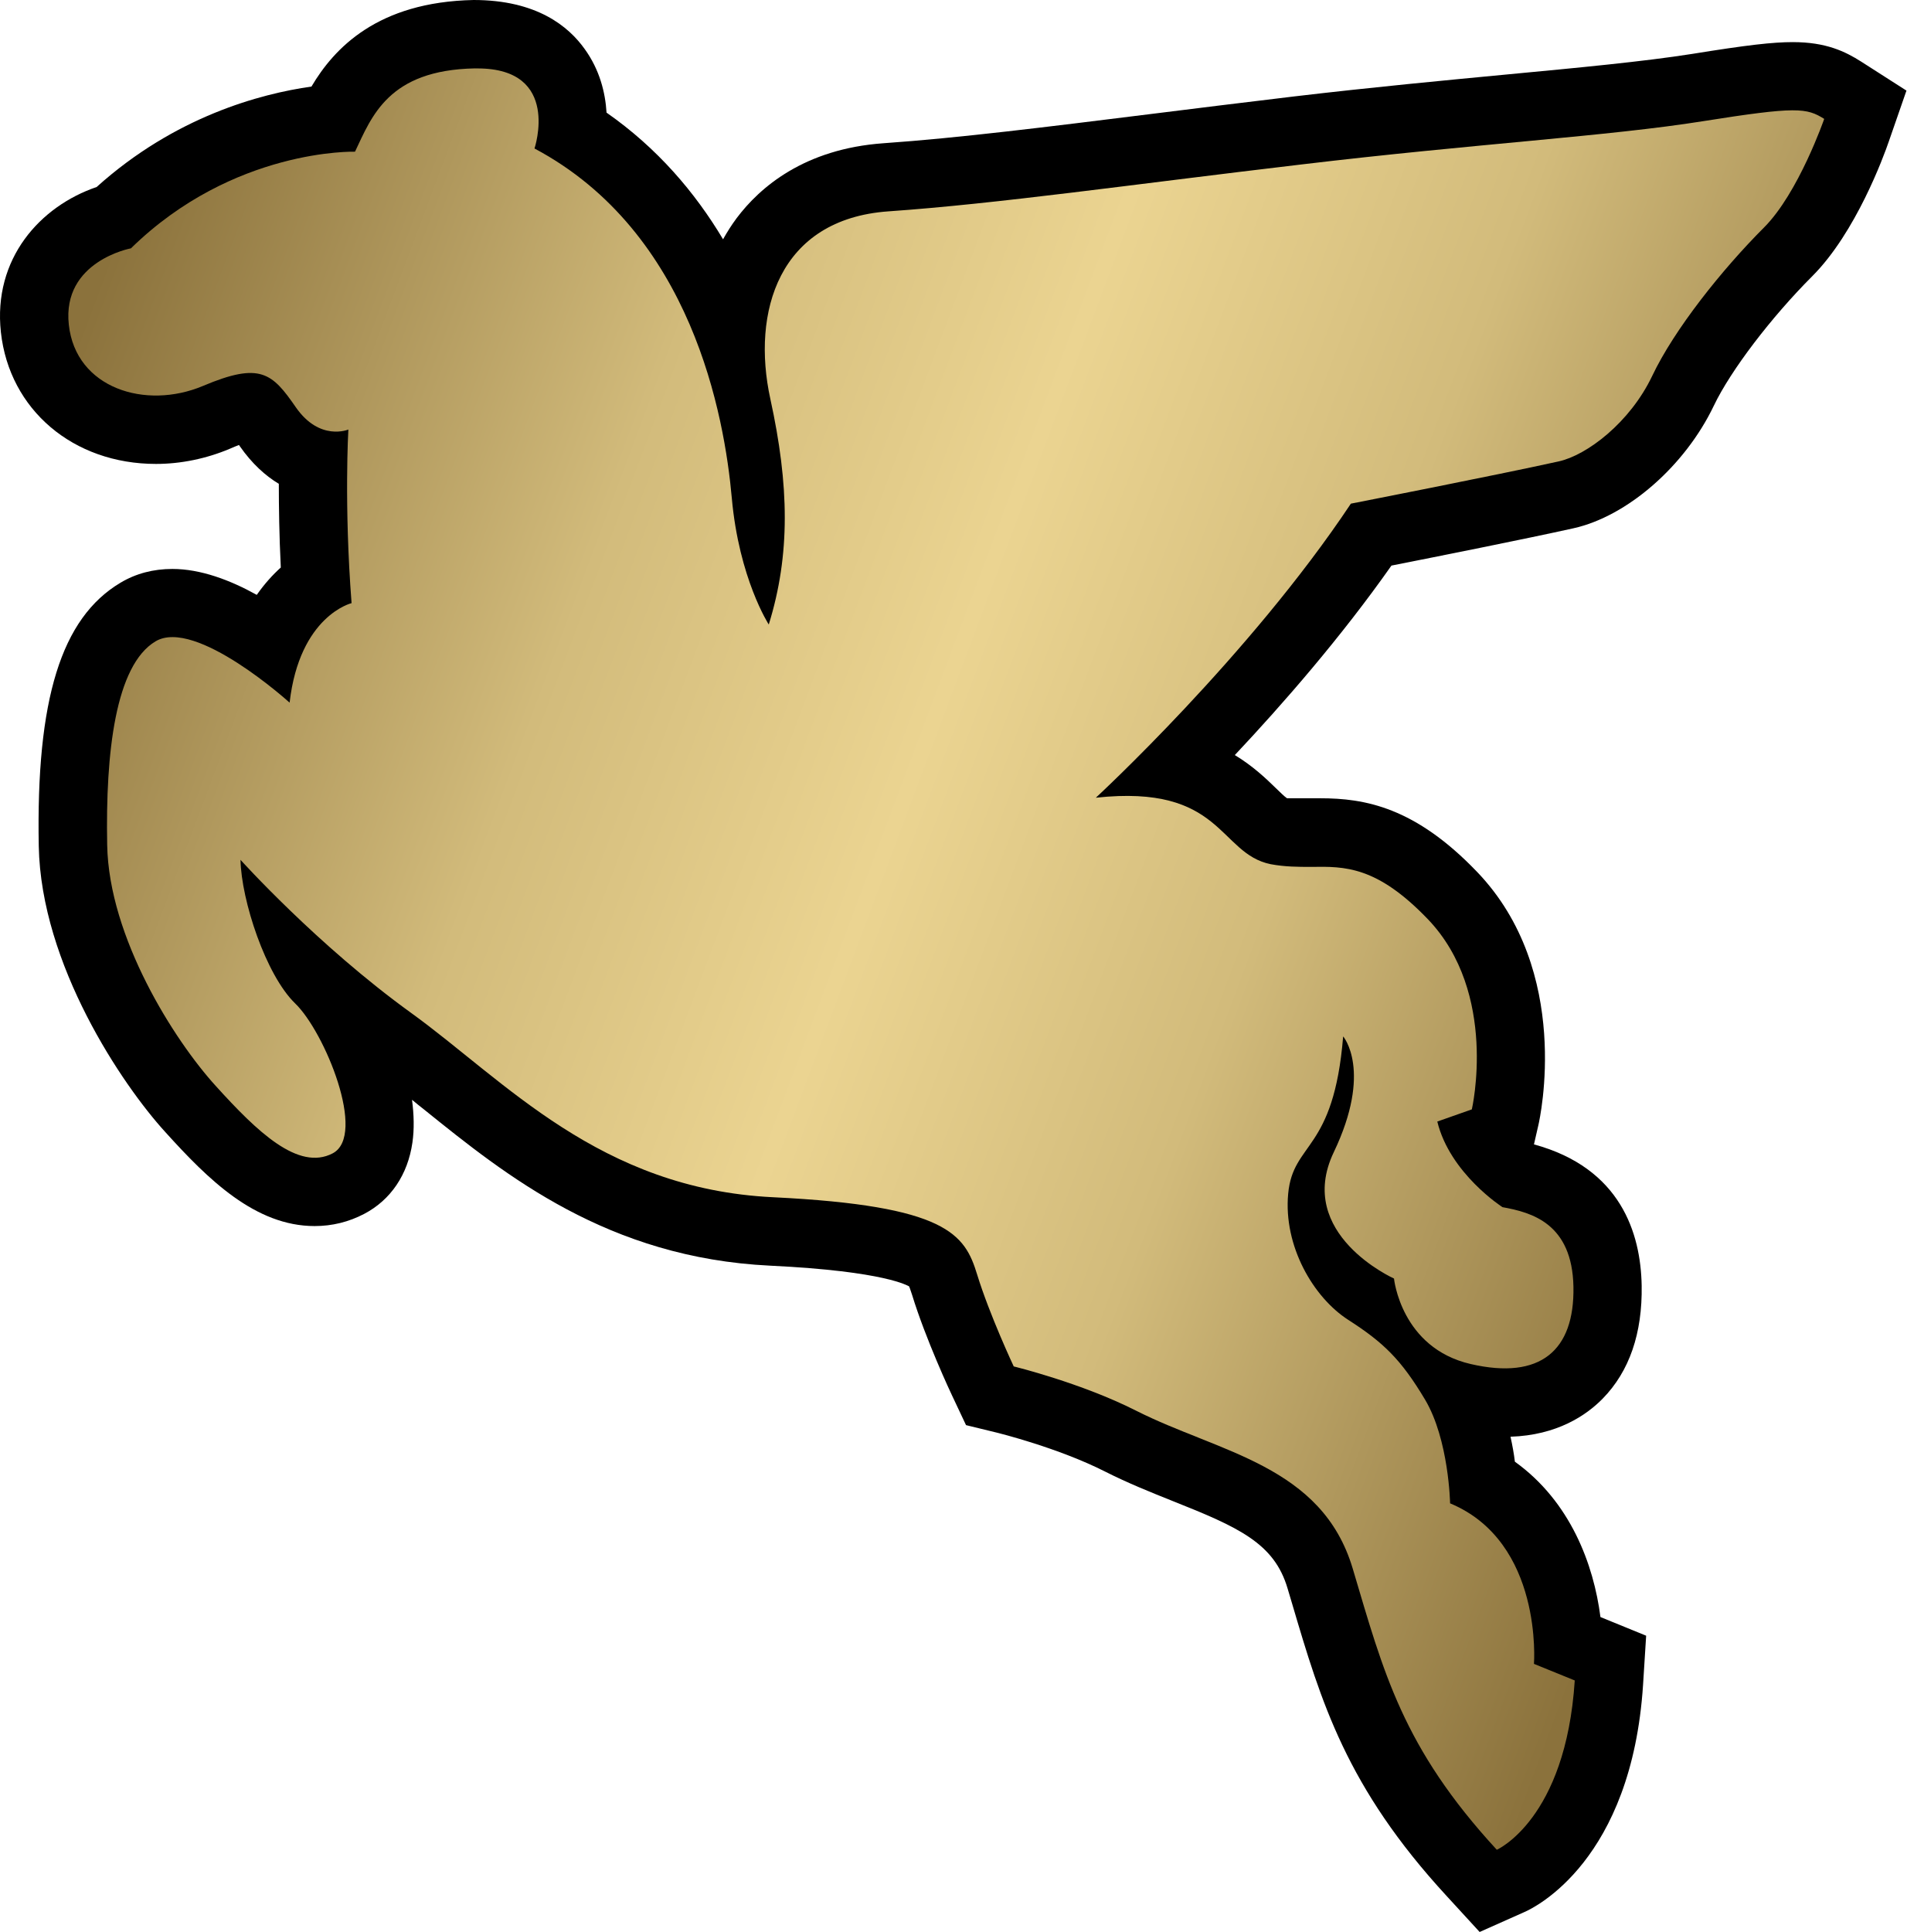
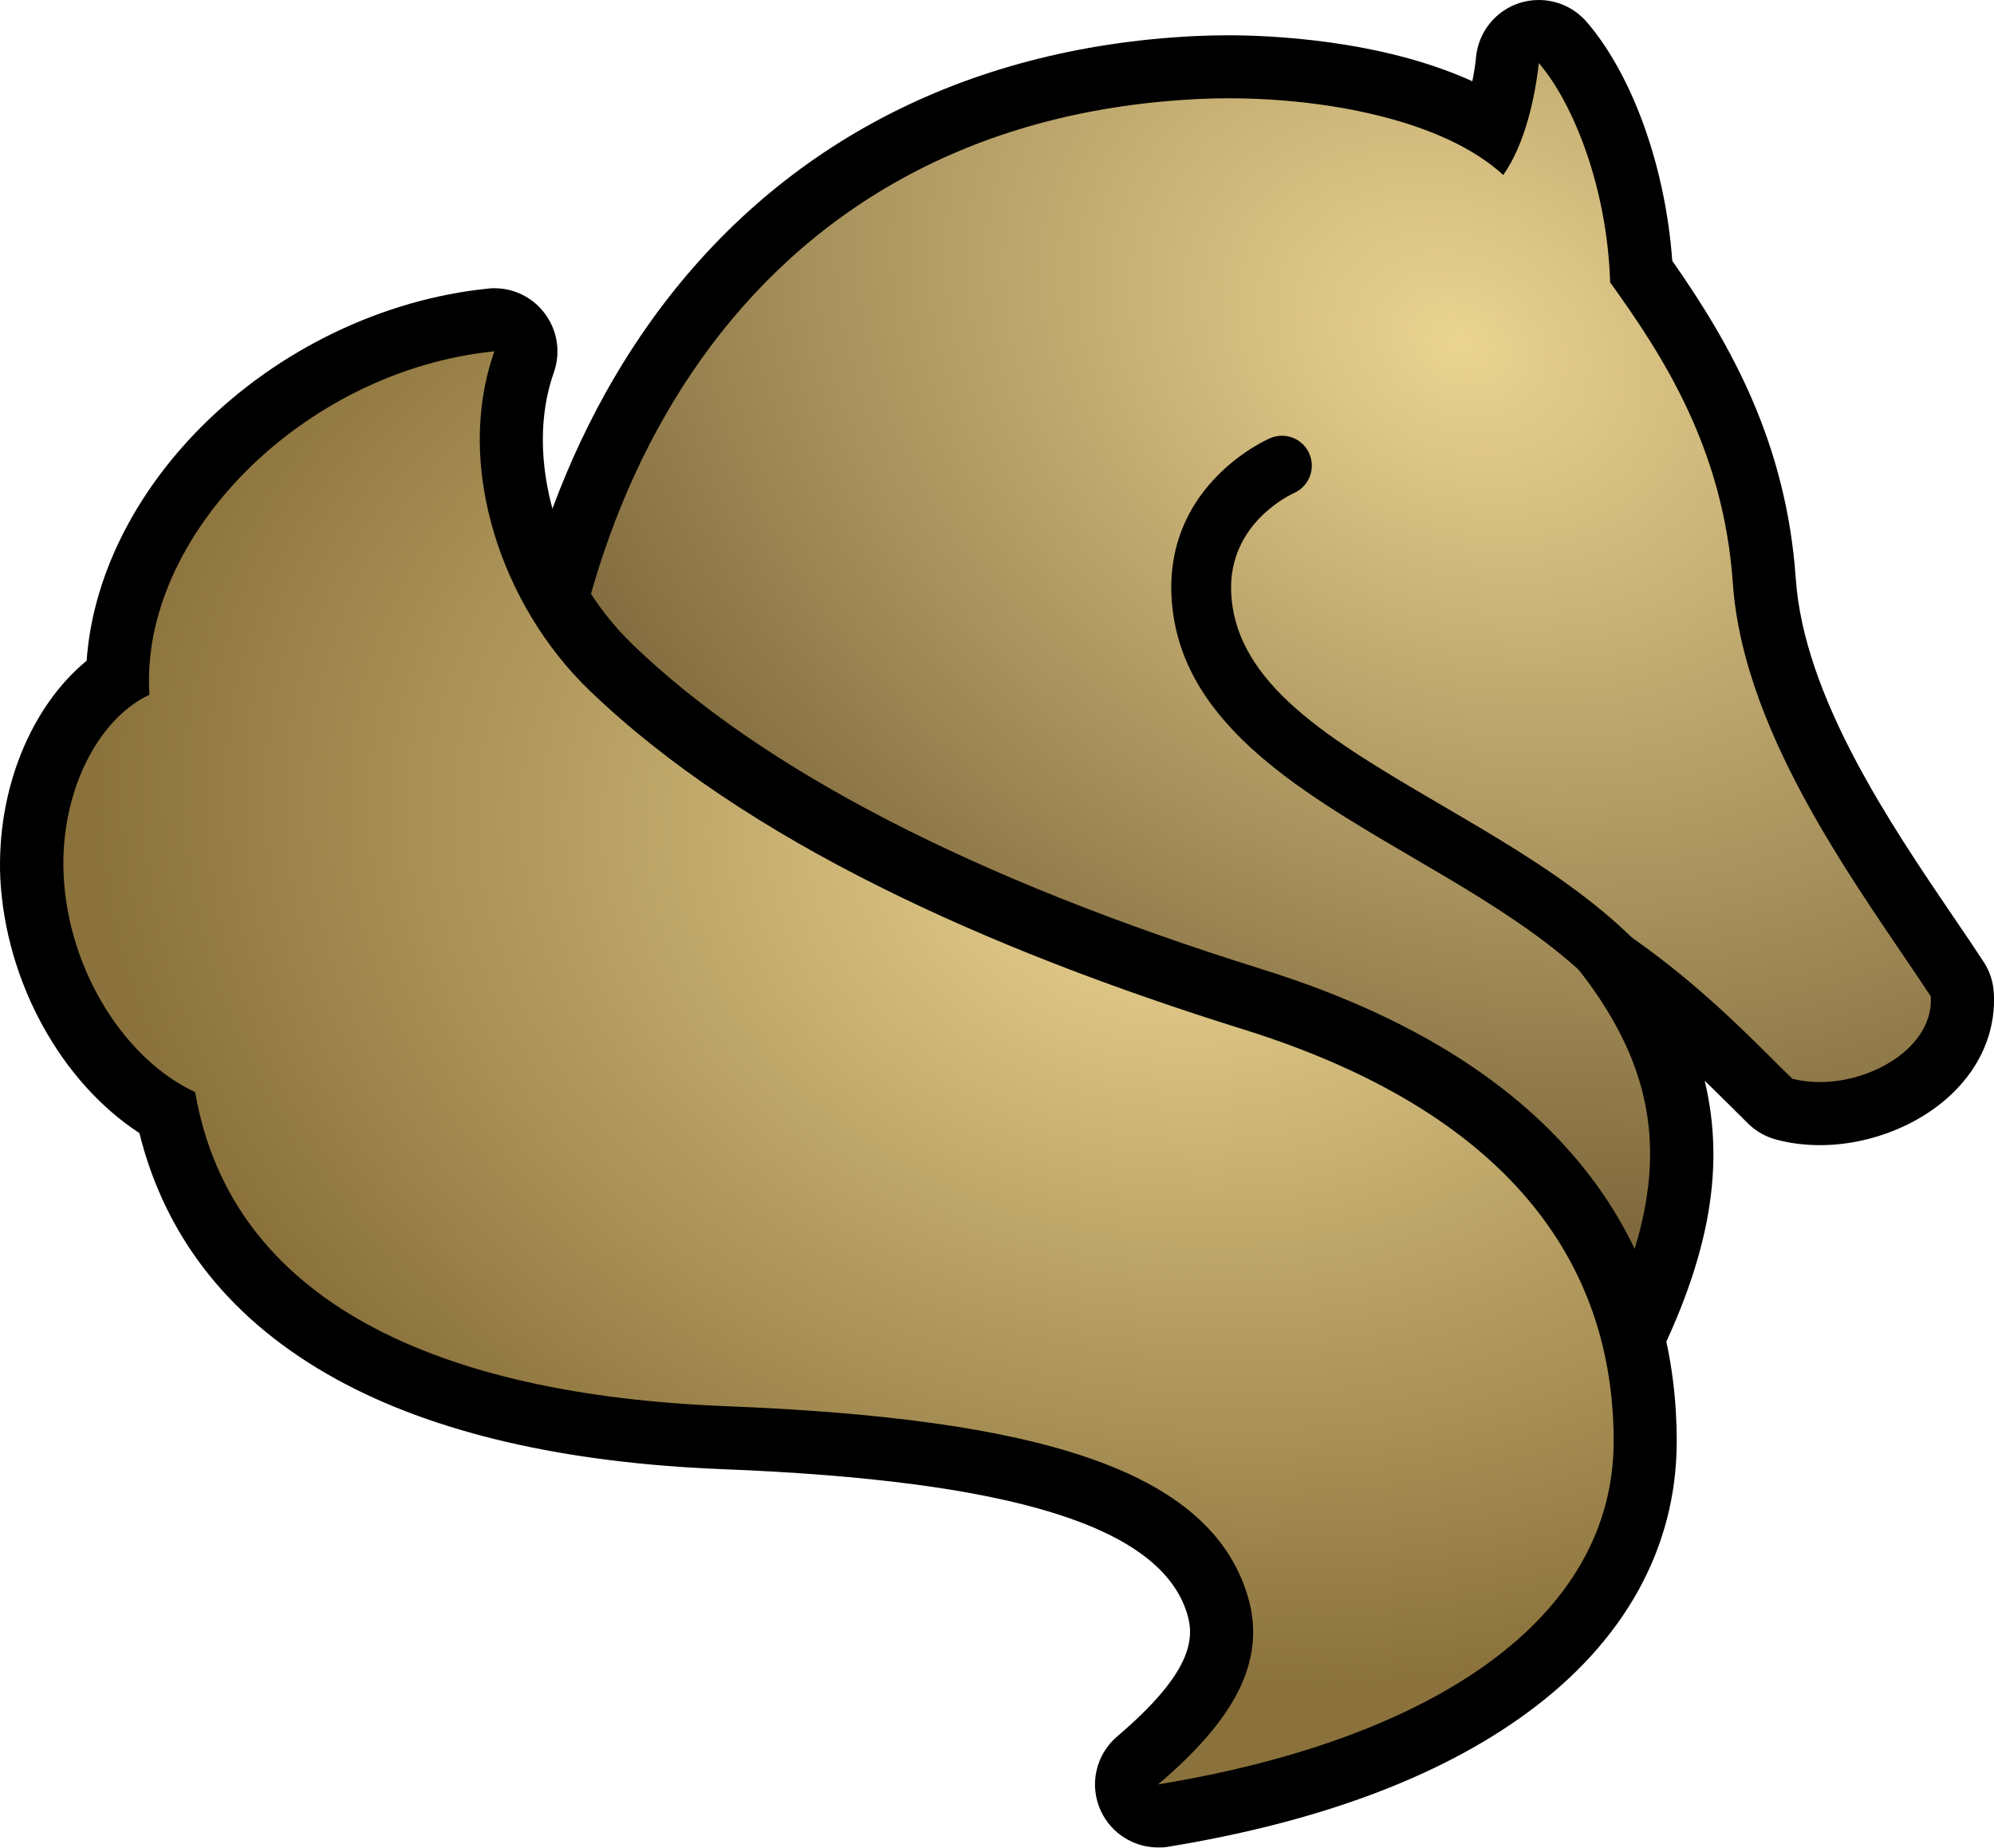
- <svg xmlns="http://www.w3.org/2000/svg" version="1.1" id="Layer_1" x="0px" y="0px" width="1010.6" height="1024">
-   <defs id="defs21" />
-   <g id="g16" transform="matrix(20.479,0,0,20.479,-0.03449,0)">
-     <path d="M 38.302,50.002 37.448,49.071 C 34.85,46.252 34.199,44.049 33.447,41.502 L 33.329,41.106 C 32.983,39.941 32.07,39.529 30.35,38.846 29.781,38.618 29.196,38.384 28.611,38.088 27.39,37.469 25.843,37.089 25.828,37.084 l -0.821,-0.2 -0.362,-0.768 c -0.03,-0.06 -0.684,-1.458 -1.036,-2.609 -0.05,-0.156 -0.07,-0.205 -0.08,-0.218 -0.02,0 -0.57,-0.387 -3.592,-0.532 -4.197,-0.203 -6.837,-2.332 -8.959,-4.042 -0.104,-0.08 -0.209,-0.167 -0.311,-0.251 0.05,0.385 0.06,0.762 0.01,1.107 -0.119,0.831 -0.563,1.487 -1.249,1.846 C 9.029,31.626 8.6,31.732 8.146,31.732 6.611,31.732 5.39,30.528 4.275,29.293 3.17,28.081 1.063,24.97 1.005,21.898 0.934,18.101 1.585,15.997 3.12,15.082 c 0.399,-0.239 0.851,-0.357 1.344,-0.357 0.73,0 1.495,0.288 2.184,0.671 C 6.848,15.11 7.06,14.877 7.27,14.688 7.229,13.854 7.219,13.116 7.219,12.522 6.874,12.314 6.529,12.006 6.213,11.554 6.205,11.542 6.195,11.53 6.188,11.517 6.122,11.542 6.041,11.574 5.947,11.616 5.343,11.871 4.681,12.007 4.04,12.007 1.895,12.007 0.245,10.603 0.025,8.6 -0.184,6.693 1.042,5.338 2.503,4.84 4.534,3.013 6.742,2.428 8.064,2.24 8.649,1.251 9.771,0.05 12.261,0 c 1.641,0 2.462,0.688 2.877,1.271 0.387,0.538 0.532,1.123 0.564,1.644 1.315,0.918 2.29,2.063 3.016,3.278 0.105,-0.189 0.222,-0.372 0.35,-0.545 0.604,-0.804 1.755,-1.796 3.805,-1.941 1.949,-0.136 4.229,-0.422 6.868,-0.75 1.162,-0.146 2.408,-0.299 3.758,-0.461 2.053,-0.242 3.896,-0.415 5.521,-0.57 1.882,-0.178 3.508,-0.331 4.778,-0.53 1.434,-0.232 2.095,-0.306 2.61,-0.306 0.858,0 1.354,0.241 1.767,0.503 l 1.175,0.752 -0.457,1.317 c -0.131,0.383 -0.854,2.356 -1.976,3.481 -1.068,1.068 -2.117,2.445 -2.552,3.355 -0.747,1.564 -2.245,2.867 -3.637,3.175 -1.213,0.27 -3.535,0.733 -4.709,0.965 -1.301,1.851 -2.815,3.587 -4.054,4.904 0.472,0.287 0.81,0.609 1.065,0.859 0.102,0.1 0.234,0.227 0.286,0.259 0.08,0 0.228,0 0.365,0 h 0.232 0.259 c 1.162,0 2.46,0.231 4.065,1.907 2.47,2.575 1.624,6.382 1.587,6.545 l -0.116,0.506 c 2.248,0.612 2.764,2.302 2.788,3.656 0.02,1.231 -0.316,2.216 -1.009,2.924 -0.425,0.434 -1.183,0.947 -2.386,0.986 0.05,0.228 0.09,0.447 0.113,0.646 1.44,1.034 2.04,2.662 2.215,4.021 v 0 l 1.183,0.483 -0.08,1.272 c -0.296,4.54 -2.79,5.759 -3.076,5.882 z" id="path2" />
-     <path style="fill:url(#SVGID_4_)" id="SVGID_37_" d="m 12.295,1.77 c -2.244,0.042 -2.672,1.248 -3.104,2.156 0,0 -3.147,-0.094 -5.8,2.501 0,0 -1.789,0.331 -1.608,1.977 0.178,1.644 1.983,2.211 3.474,1.584 1.485,-0.628 1.791,-0.332 2.403,0.554 0.619,0.889 1.359,0.575 1.359,0.575 0,0 -0.114,1.949 0.083,4.493 0,0 -1.344,0.322 -1.604,2.575 0,0 -2.435,-2.206 -3.471,-1.586 -1.036,0.619 -1.296,2.871 -1.251,5.267 0.042,2.396 1.739,5.063 2.81,6.239 1.068,1.18 2.137,2.211 3.027,1.745 0.891,-0.467 -0.207,-3.144 -0.97,-3.879 -0.762,-0.737 -1.396,-2.672 -1.416,-3.718 0,0 1.986,2.208 4.416,3.962 2.428,1.754 4.875,4.555 9.373,4.771 4.497,0.22 4.961,0.957 5.279,2.001 0.321,1.044 0.947,2.378 0.947,2.378 0,0 1.737,0.422 3.163,1.143 2.154,1.091 4.816,1.411 5.613,4.093 0.799,2.682 1.285,4.621 3.728,7.273 0,0 1.786,-0.782 2.018,-4.382 l -1.056,-0.429 c 0,0 0.242,-3.151 -2.171,-4.155 0,0 -0.03,-1.646 -0.648,-2.684 -0.62,-1.039 -1.076,-1.479 -1.986,-2.063 -0.908,-0.583 -1.683,-1.915 -1.557,-3.267 0.126,-1.353 1.179,-1.071 1.423,-4.071 0,0 0.768,0.886 -0.244,3 -1.009,2.117 1.56,3.267 1.56,3.267 0,0 0.18,1.796 1.986,2.213 1.806,0.417 2.688,-0.351 2.659,-1.996 -0.03,-1.647 -1.086,-1.929 -1.836,-2.064 0,0 -1.361,-0.871 -1.688,-2.216 L 38.1,28.712 c 0,0 0.695,-3.008 -1.138,-4.922 -1.324,-1.379 -2.153,-1.367 -3.02,-1.354 -0.335,0 -0.674,0 -1.051,-0.07 -1.353,-0.279 -1.238,-2.078 -4.524,-1.72 0,0 3.977,-3.666 6.602,-7.611 0,0 3.726,-0.728 5.378,-1.093 0.73,-0.16 1.844,-1.002 2.421,-2.211 0.574,-1.209 1.806,-2.753 2.896,-3.844 0.893,-0.893 1.557,-2.81 1.557,-2.81 C 46.764,2.792 46.515,2.75 44.075,3.138 41.642,3.526 38.185,3.72 33.701,4.255 29.22,4.784 25.843,5.271 23,5.47 c -2.845,0.2 -3.548,2.61 -3.059,4.851 0.49,2.237 0.522,4.034 -0.04,5.842 0,0 -0.77,-1.187 -0.957,-3.276 -0.188,-2.097 -1.023,-6.873 -5.107,-9.044 0,0 0.696,-2.072 -1.473,-2.072 C 12.337,1.77 12.317,1.77 12.295,1.77" />
-     <linearGradient id="SVGID_4_" gradientUnits="userSpaceOnUse" x1="-29.361" y1="523.46" x2="-28.098" y2="523.46" gradientTransform="matrix(36.597,13.32,13.32,-36.597,-5899.2,19564)">
-       <stop style="stop-color:#8b723c" offset="0" id="stop5" />
-       <stop style="stop-color:#d2bb7b" offset="0.3" id="stop7" />
-       <stop style="stop-color:#ebd491" offset="0.5" id="stop9" />
-       <stop style="stop-color:#d2bb7b" offset="0.7" id="stop11" />
-       <stop style="stop-color:#8b723c" offset="1" id="stop13" />
-     </linearGradient>
+ <svg xmlns="http://www.w3.org/2000/svg" version="1.1" id="Layer_1" x="0px" y="0px" width="1024" height="948.77">
+   <defs id="defs27" />
+   <g id="g22" transform="matrix(18.975,0,0,18.975,0.15374,0)">
+     <radialGradient id="SVGID_1_" cx="-648.13" cy="697.32" r="32.262" gradientTransform="matrix(-0.891,-0.454,-0.3553,0.6973,-290.22,-771.2)" gradientUnits="userSpaceOnUse">
+       <stop offset="0" style="stop-color:#ebd491" id="stop2" />
+       <stop offset="1" style="stop-color:#735D33" id="stop4" />
+     </radialGradient>
+     <path fill="url(#SVGID_1_)" d="m 42.999,37.535 c -0.121,0 -0.244,-0.03 -0.36,-0.08 L 14.661,24.341 C 14.365,24.202 14.175,23.906 14.17,23.58 14.098,18.139 15.559,13.035 18.285,9.211 21.513,4.686 26.371,2.133 32.335,1.83 32.63,1.815 32.936,1.808 33.24,1.808 c 1.146,0 4.724,0.13 7.14,1.64 0.19,-0.516 0.336,-1.152 0.409,-1.833 0.04,-0.339 0.271,-0.622 0.596,-0.723 0.08,-0.026 0.17,-0.038 0.254,-0.038 0.244,0 0.481,0.105 0.646,0.297 0.969,1.126 1.982,3.461 2.126,6.202 1.5,2.106 3.071,4.669 3.327,8.368 0.24,3.43 2.656,6.986 4.42,9.583 0.287,0.422 0.558,0.821 0.802,1.193 0.08,0.122 0.128,0.263 0.138,0.408 0.05,0.704 -0.205,1.378 -0.734,1.946 -0.74,0.793 -1.936,1.287 -3.117,1.287 -0.336,0 -0.659,-0.04 -0.963,-0.121 -0.143,-0.04 -0.271,-0.11 -0.376,-0.213 -0.158,-0.152 -0.33,-0.324 -0.519,-0.511 -0.895,-0.892 -2.133,-2.123 -3.771,-3.258 2.515,3.413 2.45,6.662 0.138,11.043 -0.152,0.29 -0.449,0.457 -0.757,0.457 z" id="path7" style="fill:url(#SVGID_1_)" />
+     <path d="m 41.639,1.707 c 0.924,1.074 1.85,3.354 1.93,5.936 1.438,1.996 3.068,4.511 3.32,8.137 0.295,4.229 3.563,8.452 5.357,11.186 0.09,1.326 -1.523,2.32 -3.001,2.32 -0.257,0 -0.507,-0.03 -0.745,-0.09 -1.518,-1.469 -4.359,-4.651 -8.991,-6.167 5.489,4.658 6.464,8.031 3.491,13.656 L 15.023,23.568 C 14.893,13.819 19.919,3.314 32.378,2.682 32.656,2.667 32.943,2.66 33.238,2.66 c 2.64,0 5.816,0.584 7.438,2.076 0.57,-0.805 0.853,-2.038 0.963,-3.029 m 0,-1.707 c -0.17,0 -0.34,0.025 -0.507,0.076 -0.649,0.202 -1.116,0.77 -1.19,1.445 -0.02,0.232 -0.06,0.461 -0.103,0.677 C 37.34,1.063 34.303,0.955 33.24,0.955 c -0.32,0 -0.641,0.008 -0.948,0.023 -6.234,0.317 -11.318,2.993 -14.702,7.739 -2.831,3.97 -4.349,9.252 -4.273,14.875 0,0.652 0.391,1.244 0.982,1.521 l 27.977,13.114 c 0.233,0.108 0.48,0.16 0.725,0.16 0.613,0 1.205,-0.332 1.512,-0.908 1.7,-3.222 2.203,-5.771 1.615,-8.23 0.238,0.23 0.459,0.451 0.661,0.65 0.188,0.188 0.364,0.363 0.524,0.52 0.211,0.203 0.47,0.35 0.752,0.424 0.375,0.1 0.771,0.15 1.182,0.15 1.412,0 2.846,-0.598 3.74,-1.559 0.688,-0.735 1.029,-1.654 0.964,-2.589 -0.02,-0.29 -0.115,-0.571 -0.275,-0.815 -0.249,-0.381 -0.521,-0.78 -0.81,-1.205 C 51.157,22.309 48.815,18.863 48.593,15.662 48.34,12.027 46.868,9.368 45.25,7.059 45.069,4.541 44.187,2.049 42.935,0.594 42.604,0.211 42.127,0 41.639,0 Z" id="path9" />
+     <radialGradient id="SVGID_2_" cx="-582.54" cy="840.62" r="29.203" gradientTransform="matrix(-0.9823,-0.1872,-0.1398,0.7336,-423.23,-702.17)" gradientUnits="userSpaceOnUse">
+       <stop offset="0" style="stop-color:#ebd491" id="stop11" />
+       <stop offset="1" style="stop-color:#8b723c" id="stop13" />
+     </radialGradient>
+     <path fill="url(#SVGID_2_)" d="m 31.335,49.146 c -0.328,0 -0.633,-0.189 -0.774,-0.494 -0.16,-0.348 -0.07,-0.76 0.222,-1.008 C 32.7,46.01 33.345,44.748 32.938,43.422 32.084,40.628 27.967,39.235 19.59,38.906 10.871,38.563 5.672,35.529 4.515,30.123 2.472,28.962 0.994,26.404 0.863,23.727 c -0.11,-2.273 0.82,-4.402 2.31,-5.41 0.065,-4.594 4.727,-9.115 10.114,-9.66 0.03,0 0.06,0 0.09,0 0.26,0 0.508,0.119 0.671,0.326 0.181,0.23 0.23,0.537 0.133,0.813 -0.92,2.592 0.07,6.068 2.351,8.269 3.628,3.496 9.47,6.518 17.362,8.979 8.784,2.741 10.629,8.018 10.629,11.963 0,5.081 -4.756,8.773 -13.045,10.132 -0.05,0 -0.09,0.01 -0.14,0.01 z" id="path16" style="fill:url(#SVGID_2_)" />
+     <path d="m 13.373,9.508 c -1.1,3.096 0.196,6.888 2.562,9.168 4.24,4.086 10.764,7.016 17.702,9.182 7.119,2.222 10.027,6.266 10.027,11.146 0,4.818 -4.9,8.073 -12.329,9.29 1.929,-1.644 2.989,-3.253 2.419,-5.119 C 32.71,39.762 28.065,38.389 19.623,38.057 11.894,37.752 6.251,35.26 5.274,29.557 3.39,28.688 1.841,26.286 1.714,23.688 1.609,21.509 2.6,19.479 4.036,18.803 3.757,14.529 8.188,10.031 13.373,9.508 m 0,-1.707 c -0.06,0 -0.115,0 -0.173,0.01 -2.846,0.288 -5.672,1.649 -7.753,3.734 -1.854,1.858 -2.954,4.119 -3.11,6.337 -1.519,1.25 -2.442,3.508 -2.337,5.891 0.147,2.811 1.65,5.515 3.764,6.893 0.713,2.869 2.503,5.106 5.331,6.662 2.63,1.446 6.149,2.266 10.462,2.435 7.851,0.309 11.843,1.553 12.564,3.912 0.205,0.671 0.141,1.59 -1.895,3.322 -0.582,0.497 -0.764,1.32 -0.44,2.016 0.282,0.609 0.894,0.988 1.548,0.988 0.09,0 0.186,0 0.277,-0.02 4.055,-0.664 7.312,-1.875 9.679,-3.6 2.67,-1.943 4.081,-4.494 4.081,-7.375 0,-4.23 -1.948,-9.882 -11.227,-12.775 C 26.378,23.806 20.65,20.852 17.12,17.449 15.067,15.47 14.168,12.371 14.981,10.08 15.176,9.529 15.076,8.916 14.714,8.456 14.39,8.039 13.894,7.801 13.373,7.801 Z" id="path18" />
+     <path d="m 45.214,28.896 c -0.293,0 -0.573,-0.16 -0.719,-0.437 -1.185,-2.274 -3.789,-3.801 -6.31,-5.275 -3.127,-1.83 -6.361,-3.725 -6.49,-7.107 -0.112,-2.982 2.557,-4.168 2.67,-4.217 0.41,-0.178 0.887,0.01 1.064,0.422 0.176,0.409 -0.01,0.884 -0.42,1.063 -0.08,0.04 -1.768,0.814 -1.697,2.672 0.1,2.496 2.688,4.014 5.69,5.771 2.718,1.59 5.528,3.235 6.927,5.924 0.207,0.396 0.05,0.885 -0.344,1.092 -0.118,0.06 -0.246,0.09 -0.371,0.09 z" id="path20" />
  </g>
</svg>
